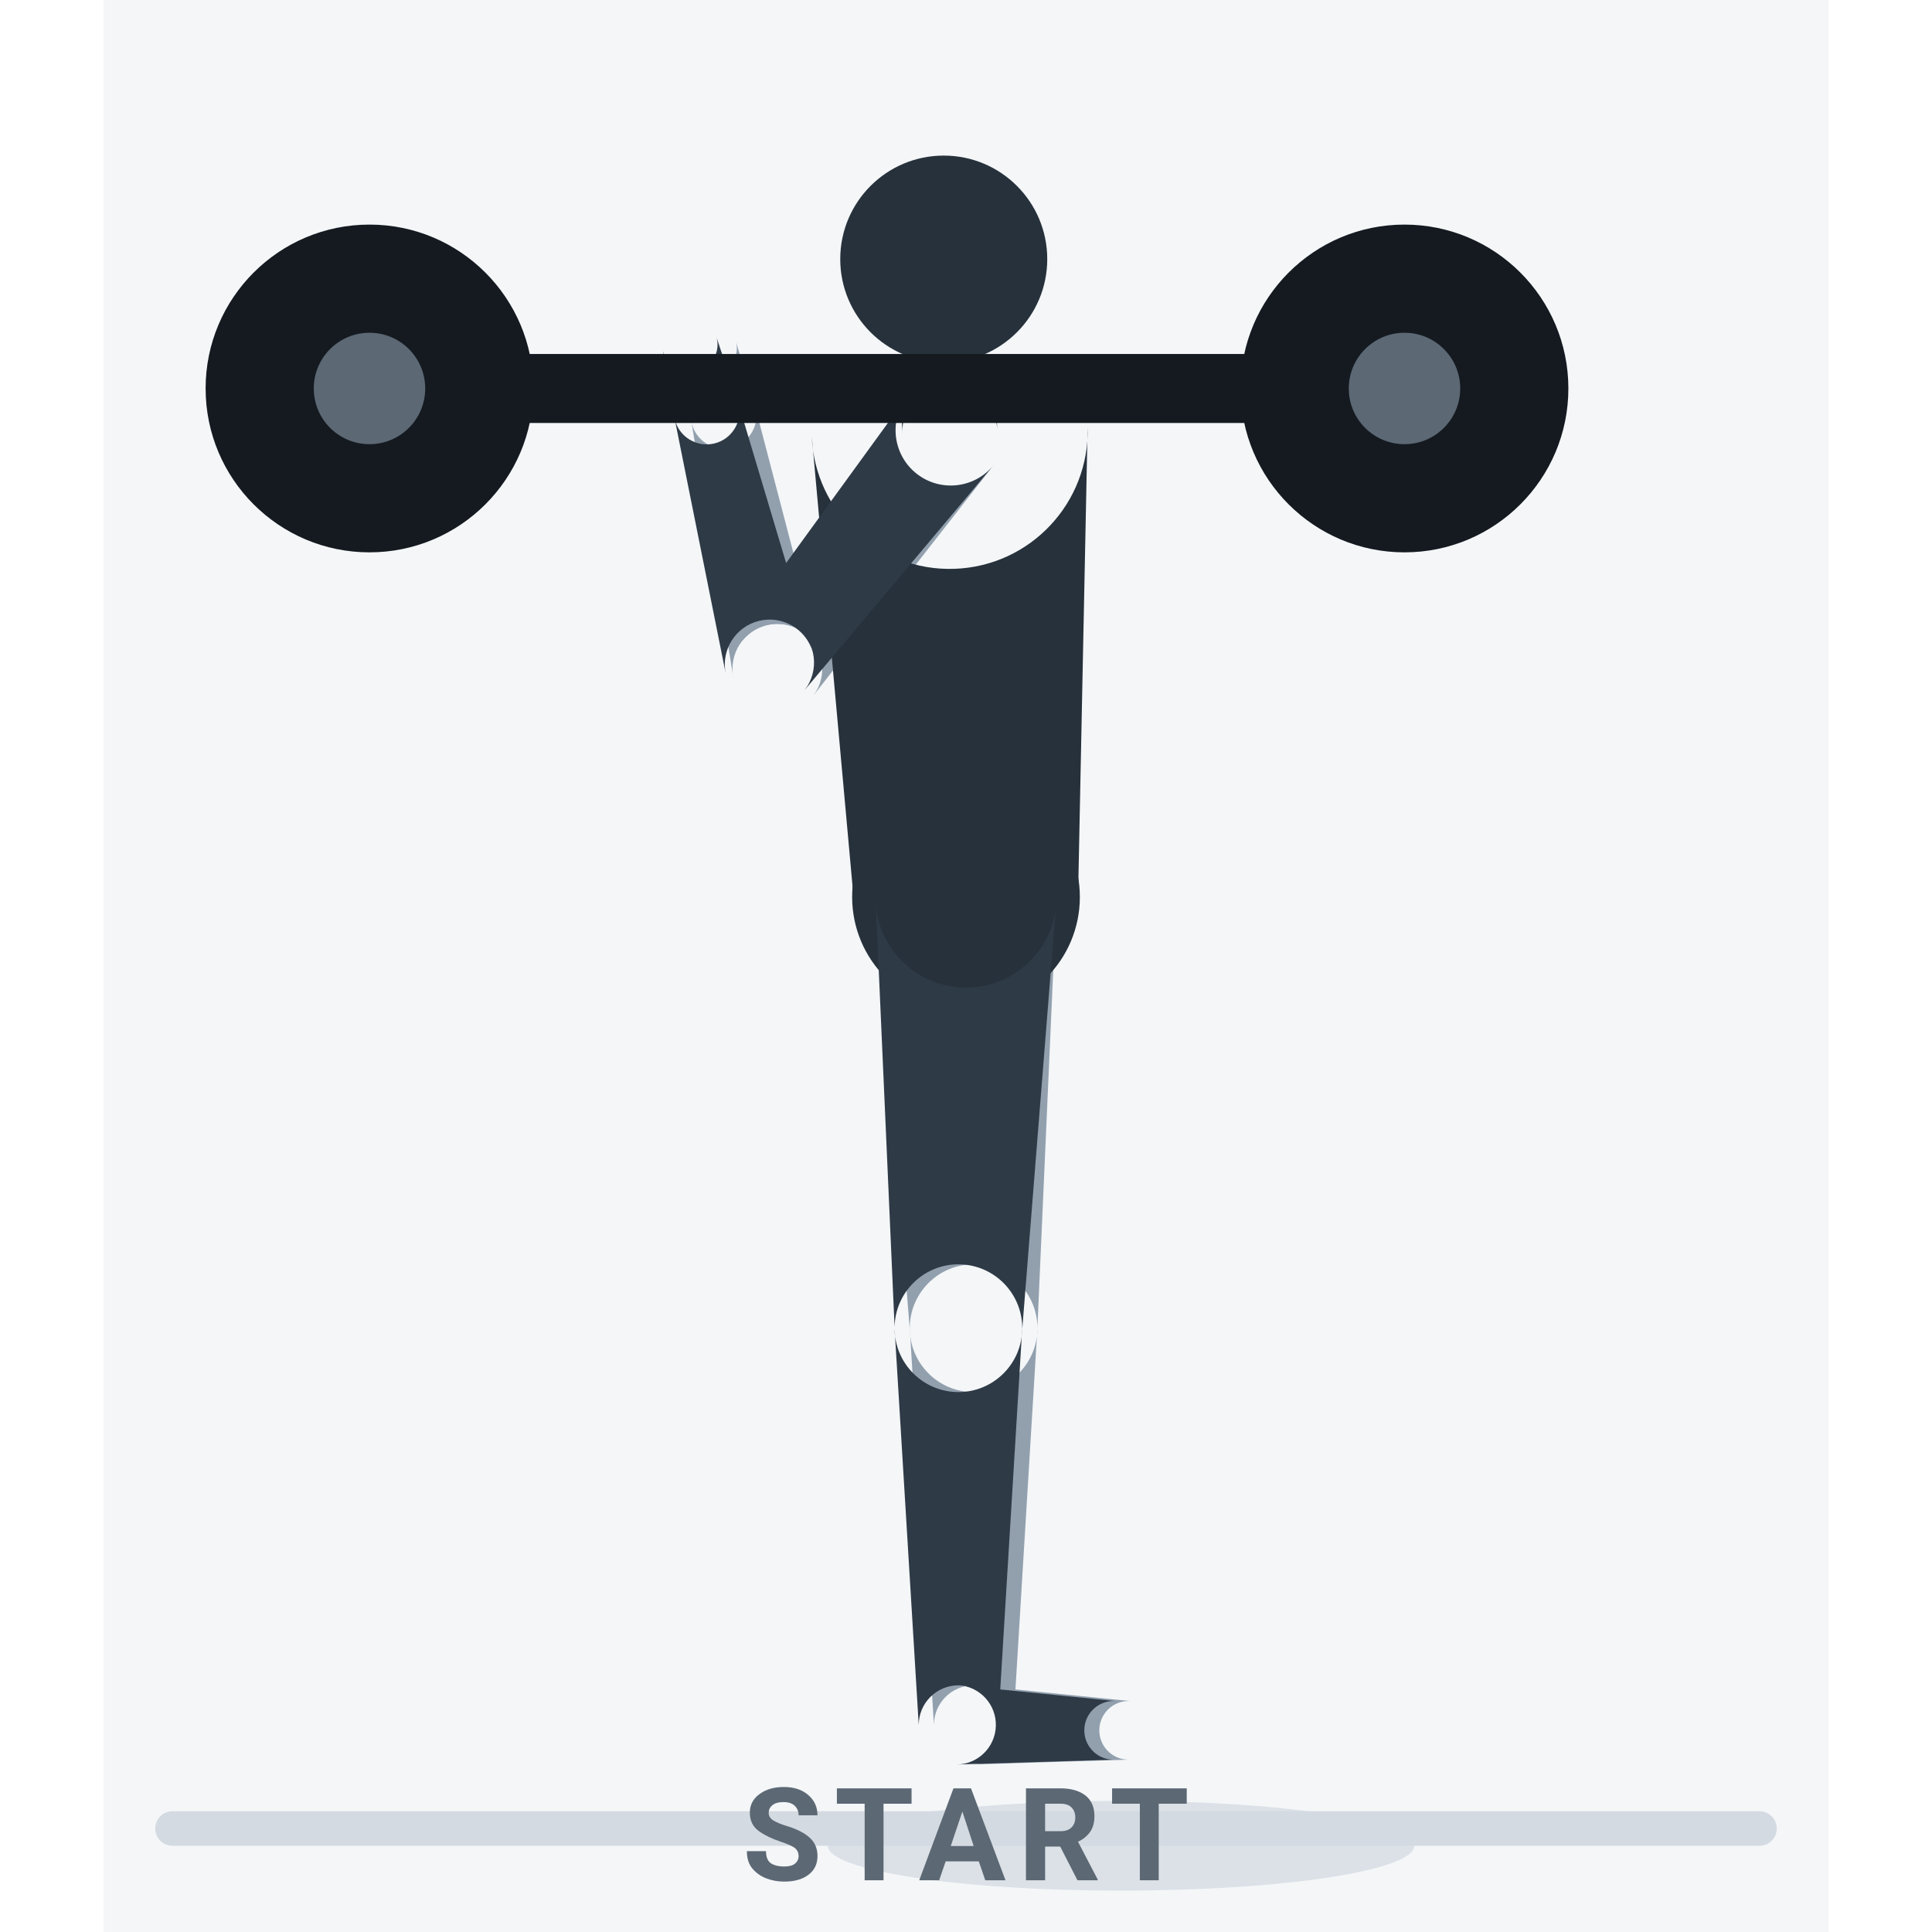
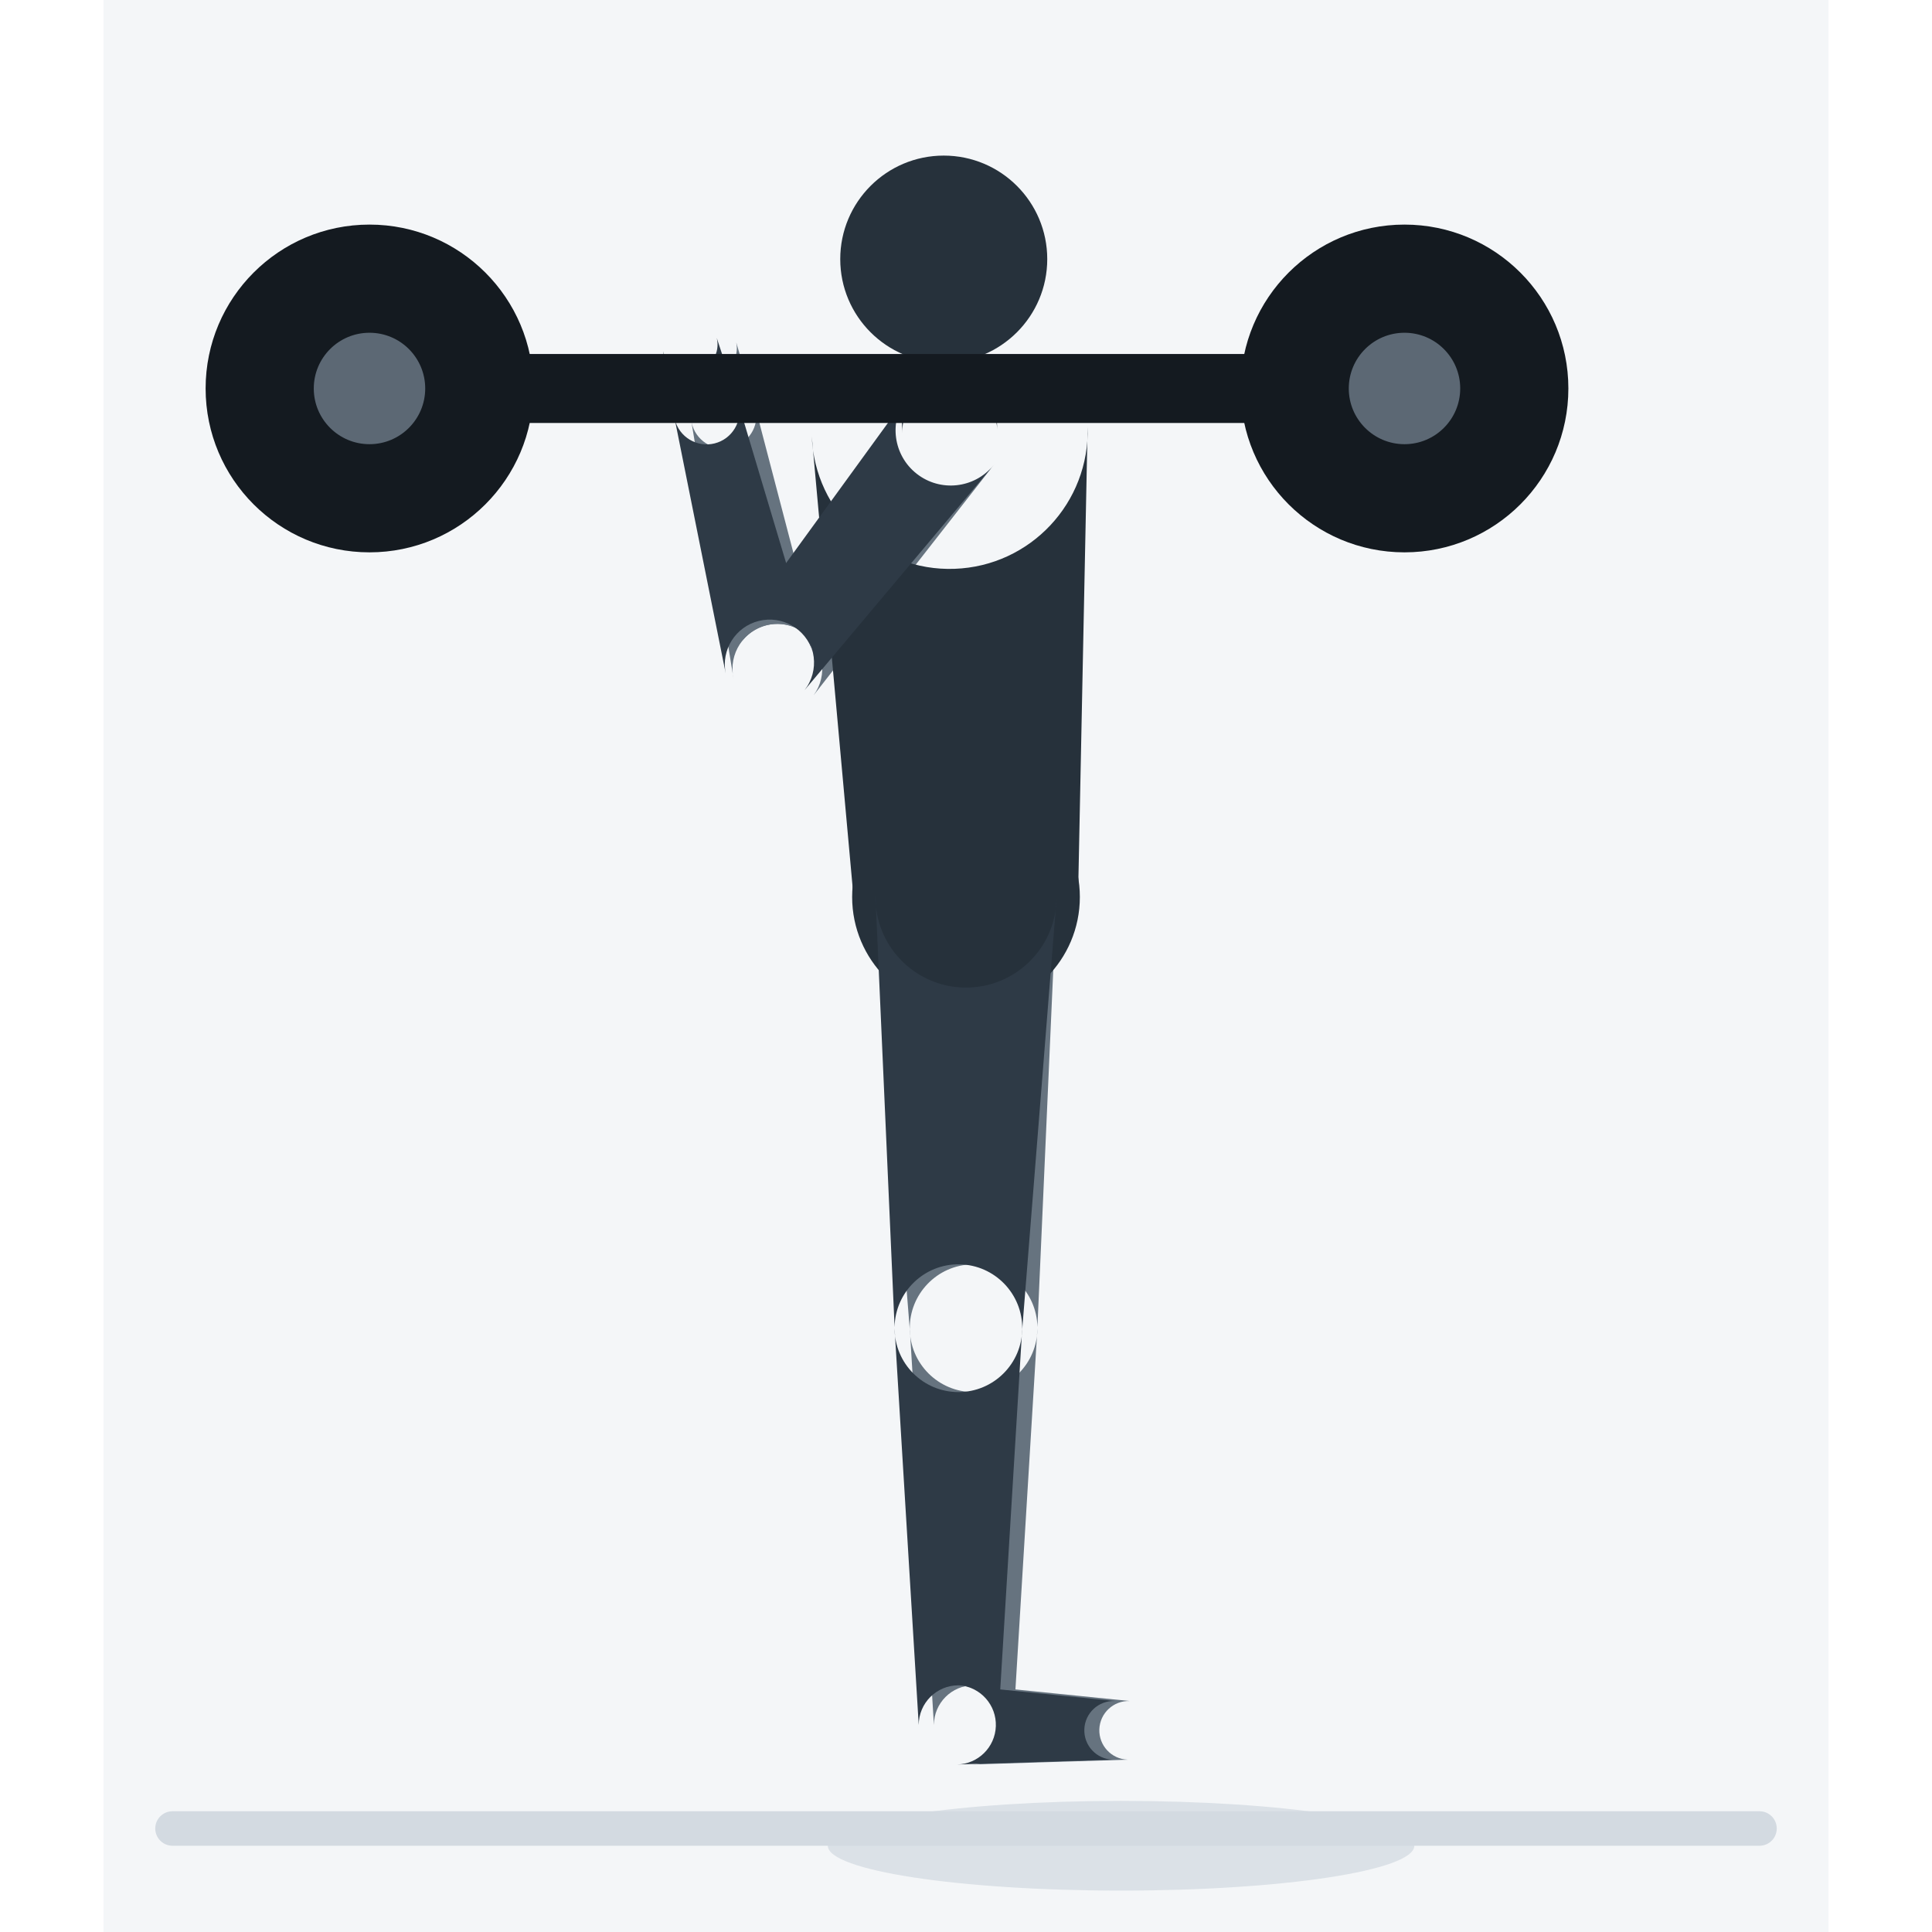
<svg xmlns="http://www.w3.org/2000/svg" viewBox="-50 -58 100 112" width="480" height="480" role="img" aria-label="Barbell Back Squat — start position">
  <rect x="-50" y="-58" width="100" height="112" fill="#F4F6F8" />
  <ellipse cx="8.99" cy="49" rx="17" ry="2.6" fill="#D3DAE1" opacity="0.75" />
  <line x1="-46" y1="48" x2="46" y2="48" stroke="#D3DAE1" stroke-width="2" stroke-linecap="round" />
  <g opacity="0.92">
-     <path d="M -5.25 -5.91 L -3.26 19.06 A 3.7 3.7 0 0 1 4.14 18.93 L 5.25 -6.09 A 5.25 5.25 0 0 1 -5.25 -5.91 Z" fill="#8A99A8" />
-     <path d="M -3.26 19 L -1.86 42 A 2.3 2.3 0 0 1 2.74 42 L 4.14 19 A 3.7 3.7 0 0 1 -3.26 19 Z" fill="#8A99A8" />
-     <path d="M 0.36 44.29 L 9.37 44.01 A 1.7 1.7 0 0 1 9.49 40.61 L 0.52 39.7 A 2.3 2.3 0 0 1 0.36 44.29 Z" fill="#8A99A8" />
-     <path d="M -3.53 -34.86 L -13.04 -20.76 A 2.6 2.6 0 0 1 -8.83 -17.7 L 1.65 -31.1 A 3.2 3.2 0 0 1 -3.53 -34.86 Z" fill="#8A99A8" />
-     <path d="M -8.39 -19.77 L -12.19 -34.3 A 1.9 1.9 0 0 1 -15.91 -33.51 L -13.48 -18.69 A 2.6 2.6 0 0 1 -8.39 -19.77 Z" fill="#8A99A8" />
-     <path d="M -12.19 -34.3 L -13.32 -38.15 A 1.6 1.6 0 0 1 -16.45 -37.48 L -15.91 -33.51 A 1.9 1.9 0 0 1 -12.19 -34.3 Z" fill="#8A99A8" />
+     <path d="M -5.25 -5.91 L -3.26 19.06 A 3.7 3.7 0 0 1 4.14 18.93 L 5.25 -6.09 A 5.25 5.25 0 0 1 -5.25 -5.91 Z" fill="#5A6875" />
+     <path d="M -3.26 19 L -1.86 42 A 2.3 2.3 0 0 1 2.74 42 L 4.14 19 A 3.7 3.7 0 0 1 -3.26 19 Z" fill="#5A6875" />
+     <path d="M 0.36 44.29 L 9.37 44.01 A 1.7 1.7 0 0 1 9.49 40.61 L 0.52 39.7 A 2.3 2.3 0 0 1 0.36 44.29 Z" fill="#5A6875" />
+     <path d="M -3.53 -34.86 L -13.04 -20.76 A 2.6 2.6 0 0 1 -8.83 -17.7 L 1.65 -31.1 A 3.2 3.2 0 0 1 -3.53 -34.86 Z" fill="#5A6875" />
+     <path d="M -8.39 -19.77 L -12.19 -34.3 A 1.9 1.9 0 0 1 -15.91 -33.51 L -13.48 -18.69 A 2.6 2.6 0 0 1 -8.39 -19.77 Z" fill="#5A6875" />
+     <path d="M -12.19 -34.3 L -13.32 -38.15 A 1.6 1.6 0 0 1 -16.45 -37.48 L -15.91 -33.51 A 1.9 1.9 0 0 1 -12.19 -34.3 Z" fill="#5A6875" />
  </g>
  <circle cx="0" cy="-6" r="6.6" fill="#26313B" />
  <path d="M 6.5 -6.23 L 7.05 -33.26 A 8 8 0 0 1 -8.94 -32.7 L -6.5 -5.77 A 6.5 6.5 0 0 1 6.5 -6.23 Z" fill="#26313B" />
  <path d="M 1.81 -33.08 L 1.67 -37.08 A 2.75 2.75 0 0 1 -3.83 -36.89 L -3.69 -32.89 A 2.75 2.75 0 0 1 1.81 -33.08 Z" fill="#26313B" />
  <circle cx="-1.29" cy="-42.98" r="6" fill="#26313B" />
  <path d="M -5.25 -6.09 L -4.14 18.93 A 3.7 3.7 0 0 1 3.26 19.06 L 5.25 -5.91 A 5.25 5.25 0 0 1 -5.25 -6.09 Z" fill="#2E3A46" />
  <path d="M -4.14 19 L -2.74 42 A 2.3 2.3 0 0 1 1.86 42 L 3.26 19 A 3.7 3.7 0 0 1 -4.14 19 Z" fill="#2E3A46" />
  <path d="M -0.52 44.29 L 8.5 44.01 A 1.7 1.7 0 0 1 8.62 40.61 L -0.36 39.7 A 2.3 2.3 0 0 1 -0.52 44.29 Z" fill="#2E3A46" />
  <path d="M -3.46 -34.95 L -13.46 -21.19 A 2.6 2.6 0 0 1 -9.36 -17.99 L 1.58 -31.01 A 3.2 3.2 0 0 1 -3.46 -34.95 Z" fill="#2E3A46" />
  <path d="M -8.89 -20.22 L -13.19 -34.6 A 1.9 1.9 0 0 1 -16.88 -33.68 L -13.93 -18.96 A 2.6 2.6 0 0 1 -8.89 -20.22 Z" fill="#2E3A46" />
  <path d="M -13.19 -34.6 L -14.45 -38.41 A 1.6 1.6 0 0 1 -17.56 -37.64 L -16.88 -33.68 A 1.9 1.9 0 0 1 -13.19 -34.6 Z" fill="#2E3A46" />
  <g>
    <line x1="-34.58" y1="-35.48" x2="25.42" y2="-35.48" stroke="#141A20" stroke-width="4" stroke-linecap="round" />
    <g>
      <circle cx="-34.58" cy="-35.48" r="9.5" fill="#141A20" />
      <circle cx="-34.58" cy="-35.48" r="3.23" fill="#5C6874" />
    </g>
    <g>
      <circle cx="25.42" cy="-35.48" r="9.5" fill="#141A20" />
      <circle cx="25.42" cy="-35.48" r="3.23" fill="#5C6874" />
    </g>
  </g>
-   <text x="0" y="51" text-anchor="middle" font-family="ui-sans-serif,system-ui,-apple-system,Segoe UI,Roboto,sans-serif" font-size="7.5" font-weight="700" letter-spacing="0.7" fill="#5C6874">START</text>
</svg>
